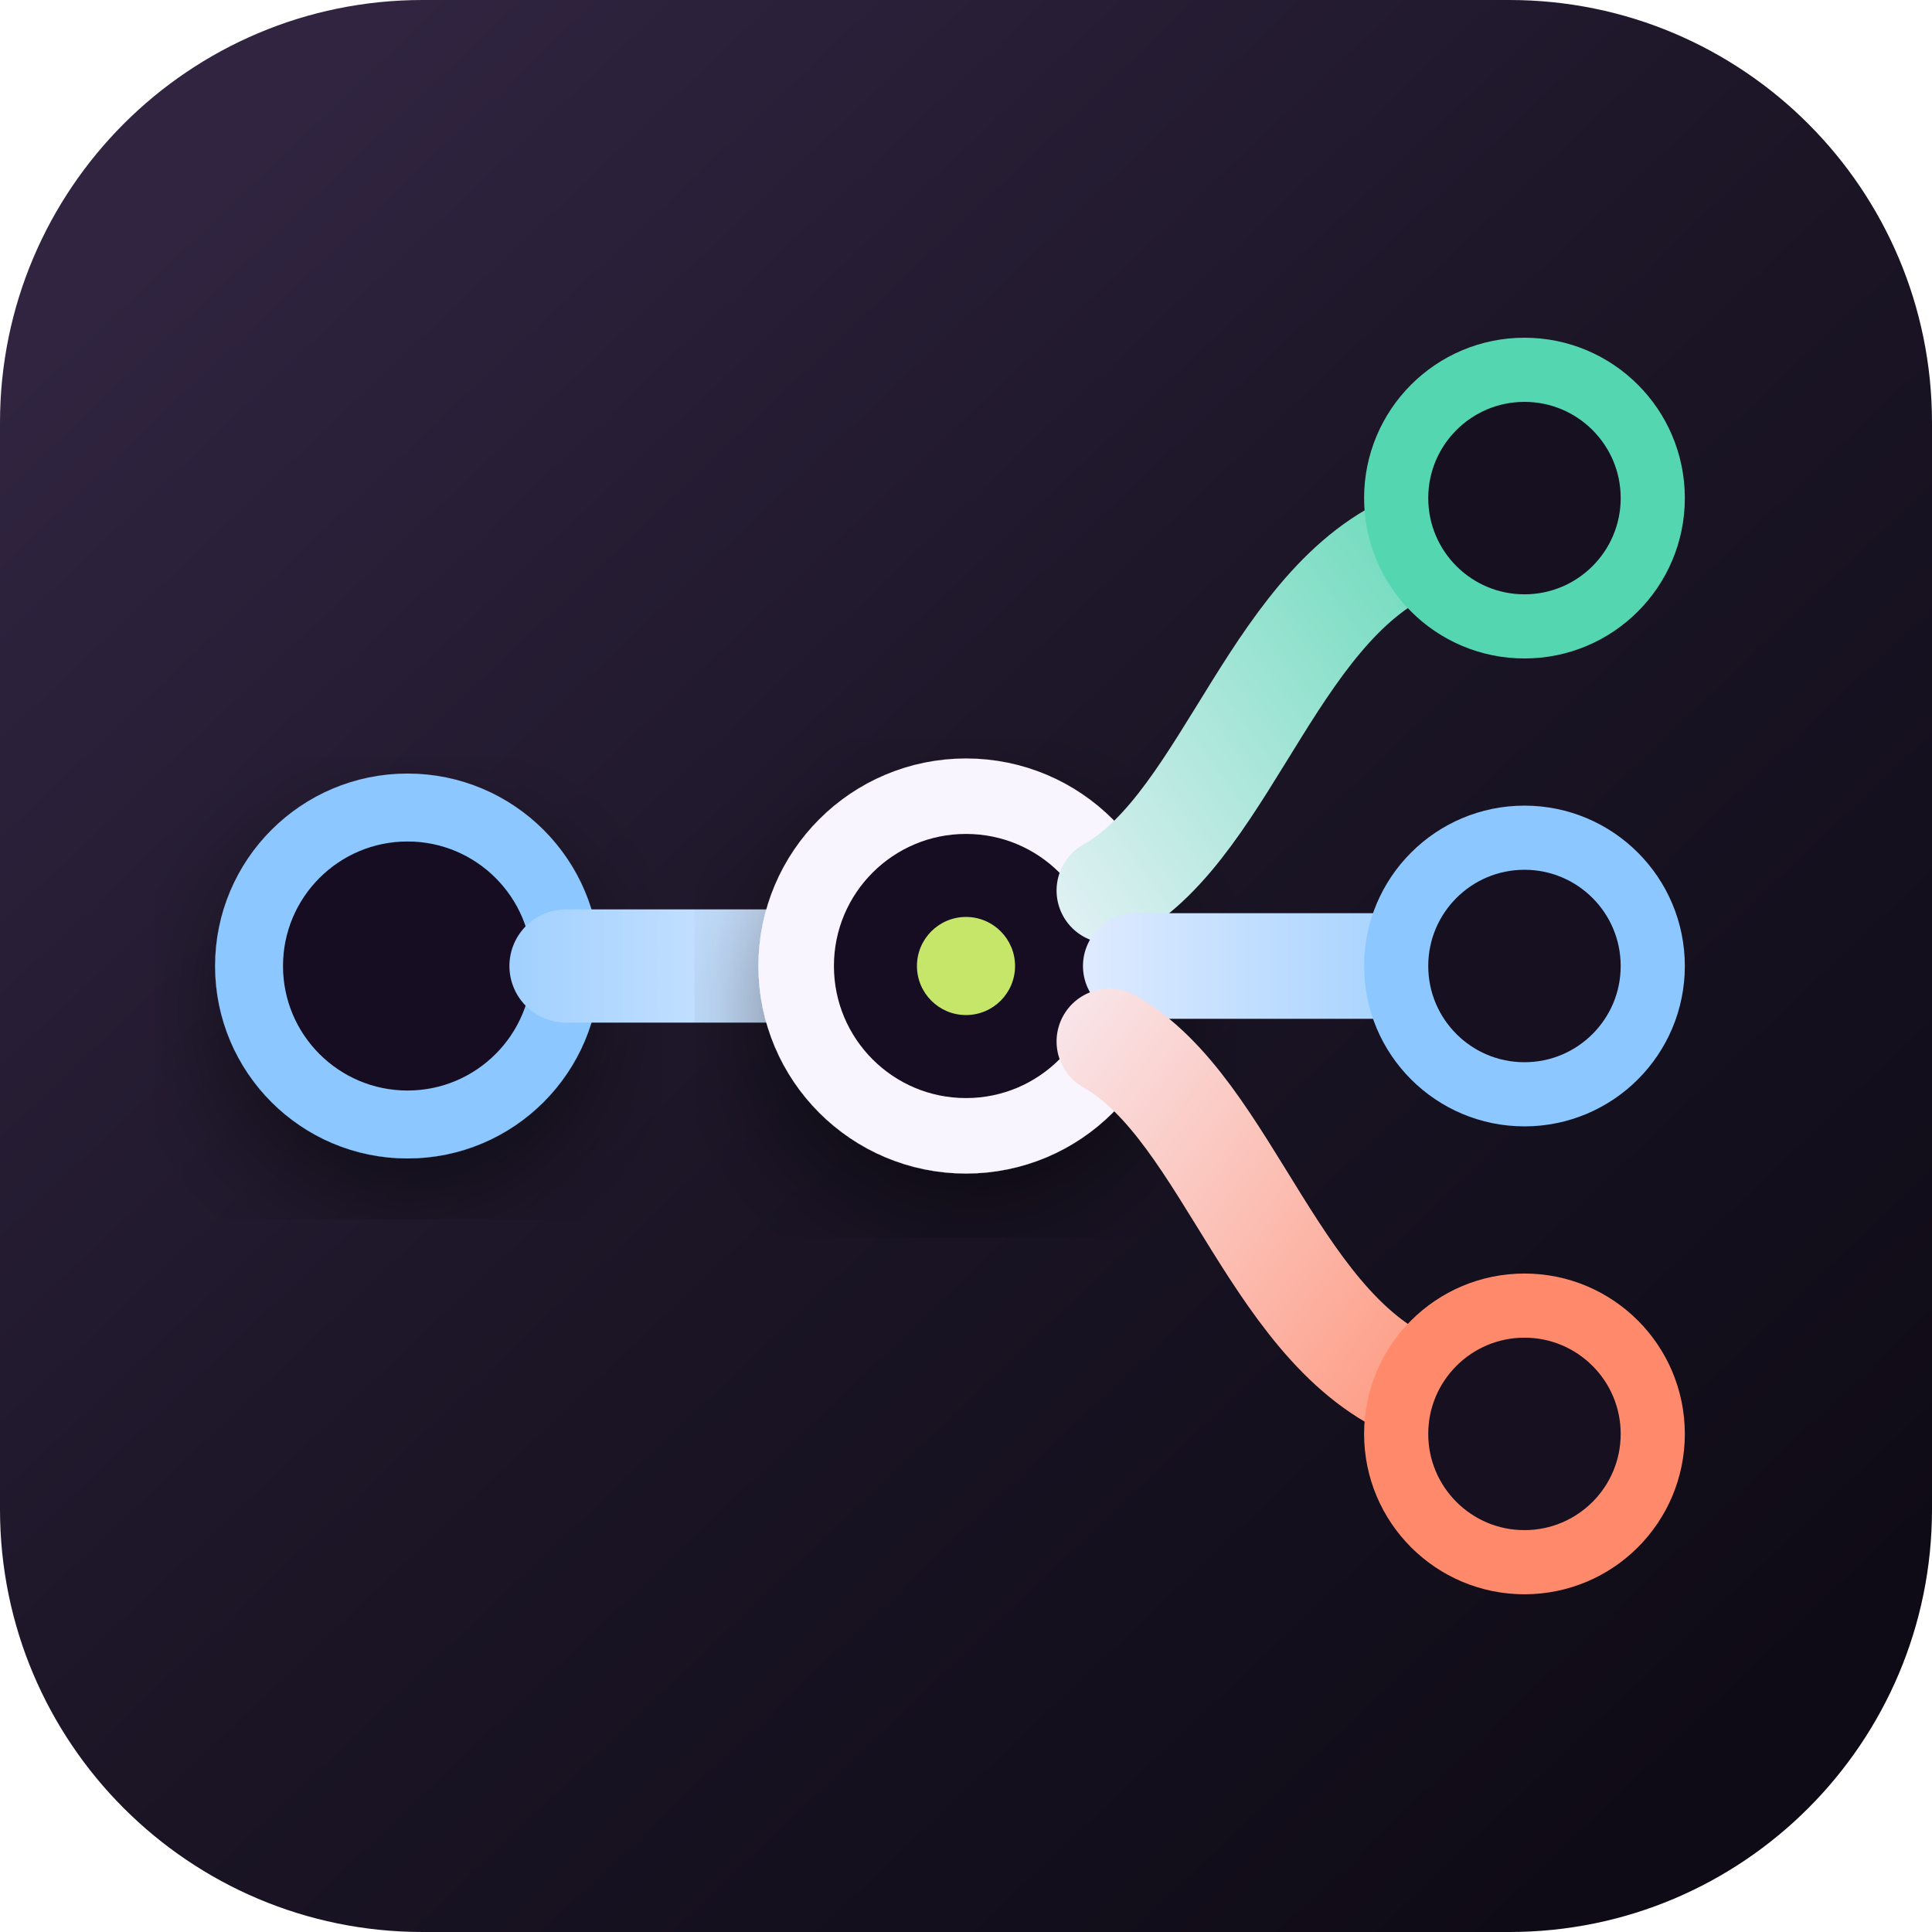
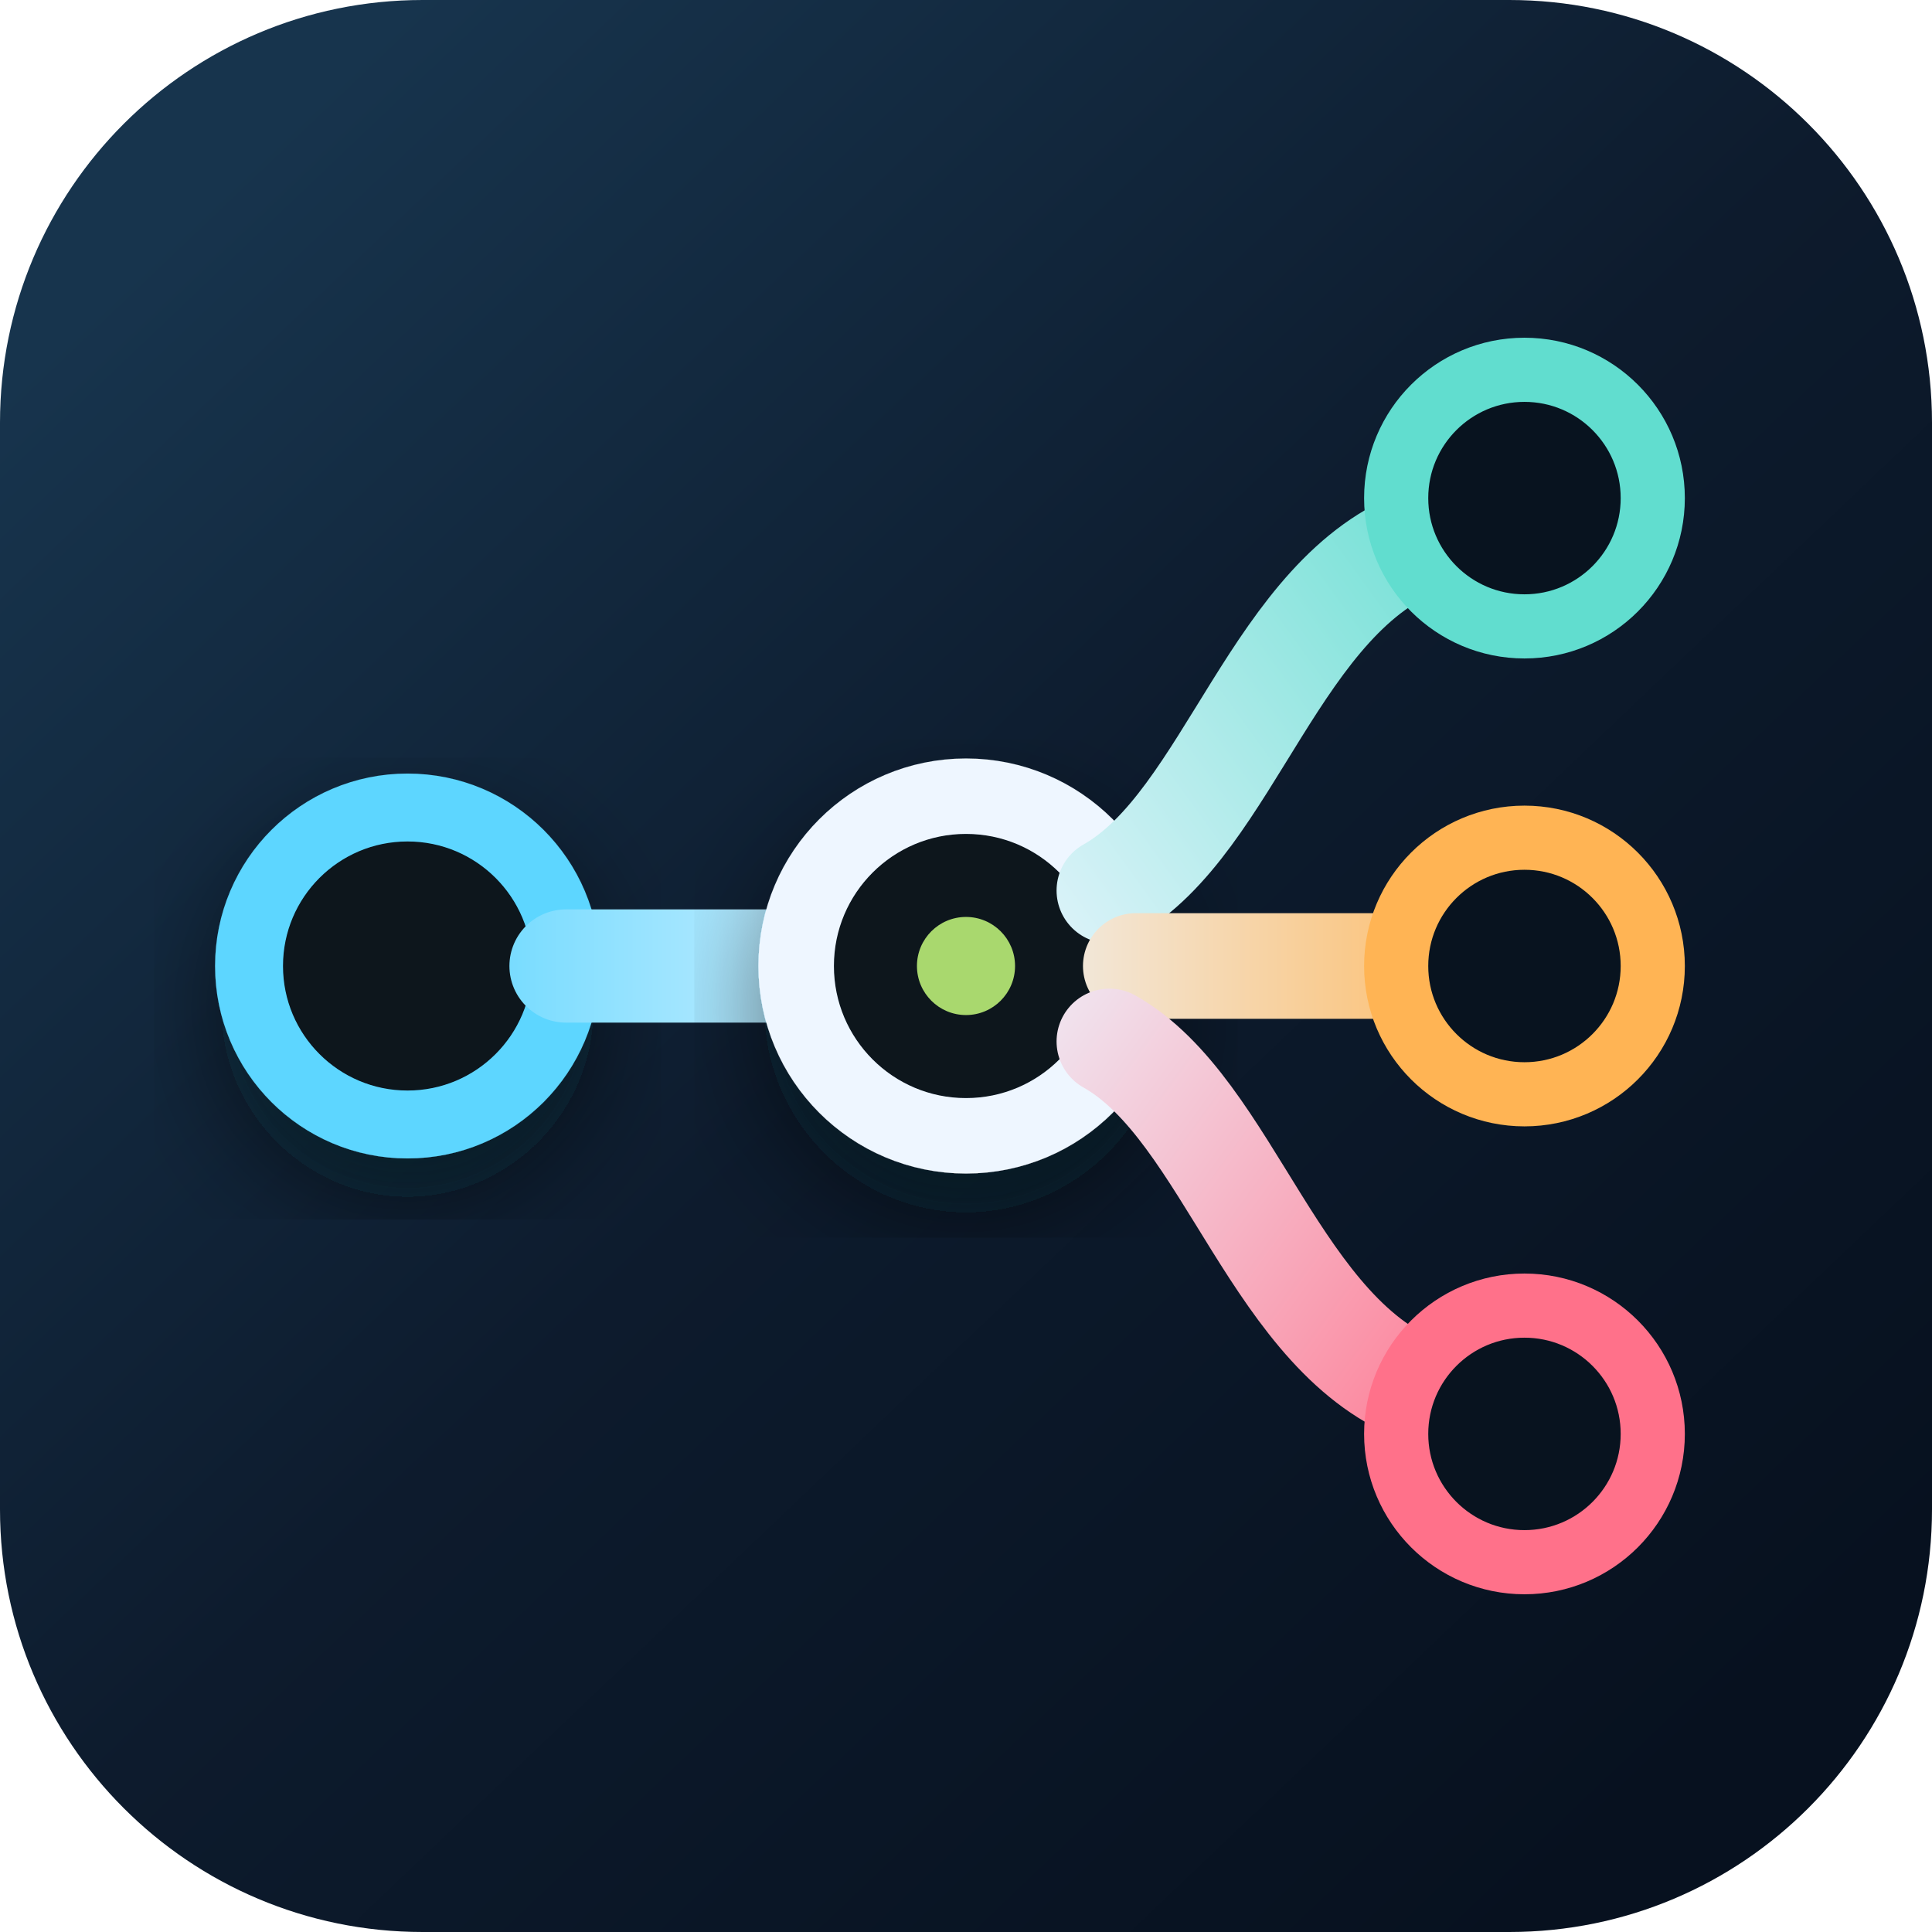
<svg xmlns="http://www.w3.org/2000/svg" viewBox="0 0 512 512" role="img" aria-label="Balanced sticky routes">
  <defs>
    <linearGradient id="bg" x1="58" y1="48" x2="454" y2="464" gradientUnits="userSpaceOnUse">
-       <stop offset="0" stop-color="#302440" />
-       <stop offset=".5" stop-color="#1b1526" />
-       <stop offset="1" stop-color="#0f0b16" />
+       <stop offset="0" stop-color="#17344d" />
+       <stop offset=".5" stop-color="#0d1b2d" />
+       <stop offset="1" stop-color="#07111f" />
    </linearGradient>
    <linearGradient id="trunk" x1="104" y1="256" x2="267" y2="256" gradientUnits="userSpaceOnUse">
-       <stop stop-color="#8cc8ff" />
-       <stop offset="1" stop-color="#f8f5ff" />
+       <stop stop-color="#5dd6ff" />
+       <stop offset="1" stop-color="#eef6ff" />
    </linearGradient>
    <linearGradient id="upper" x1="250" y1="250" x2="410" y2="134" gradientUnits="userSpaceOnUse">
-       <stop stop-color="#f8f5ff" />
-       <stop offset="1" stop-color="#54d6b0" />
+       <stop stop-color="#eef6ff" />
+       <stop offset="1" stop-color="#61ddcf" />
    </linearGradient>
    <linearGradient id="middle" x1="250" y1="256" x2="410" y2="256" gradientUnits="userSpaceOnUse">
-       <stop stop-color="#f8f5ff" />
-       <stop offset="1" stop-color="#8cc8ff" />
+       <stop stop-color="#eef6ff" />
+       <stop offset="1" stop-color="#ffb454" />
    </linearGradient>
    <linearGradient id="lower" x1="250" y1="262" x2="410" y2="378" gradientUnits="userSpaceOnUse">
-       <stop stop-color="#f8f5ff" />
-       <stop offset="1" stop-color="#ff8a6b" />
+       <stop stop-color="#eef6ff" />
+       <stop offset="1" stop-color="#ff718a" />
    </linearGradient>
    <filter id="glow" x="-30%" y="-30%" width="160%" height="160%">
-       <feDropShadow dx="0" dy="12" stdDeviation="14" flood-color="#08050c" flood-opacity=".45" />
+       <feDropShadow dx="0" dy="12" stdDeviation="14" flood-color="#020810" flood-opacity=".5" />
    </filter>
  </defs>
  <rect width="512" height="512" rx="112" fill="url(#bg)" />
-   <circle cx="108" cy="256" r="42" fill="#171020" stroke="#8cc8ff" stroke-width="18" filter="url(#glow)" />
+   <circle cx="108" cy="256" r="42" fill="#08131f" stroke="#5dd6ff" stroke-width="18" filter="url(#glow)" />
  <path d="M150 256H226" fill="none" stroke="url(#trunk)" stroke-width="30" stroke-linecap="round" />
-   <circle cx="256" cy="256" r="45" fill="#171020" stroke="#f8f5ff" stroke-width="20" filter="url(#glow)" />
-   <circle cx="256" cy="256" r="13" fill="#c6e66a" />
+   <circle cx="256" cy="256" r="45" fill="#08131f" stroke="#eef6ff" stroke-width="20" filter="url(#glow)" />
+   <circle cx="256" cy="256" r="13" fill="#a9d86e" />
  <path d="M294 236C326 218 338 157 378 143" fill="none" stroke="url(#upper)" stroke-width="28" stroke-linecap="round" />
  <path d="M301 256H378" fill="none" stroke="url(#middle)" stroke-width="28" stroke-linecap="round" />
  <path d="M294 276C326 294 338 355 378 369" fill="none" stroke="url(#lower)" stroke-width="28" stroke-linecap="round" />
-   <circle cx="404" cy="132" r="34" fill="#171020" stroke="#54d6b0" stroke-width="17" />
-   <circle cx="404" cy="256" r="34" fill="#171020" stroke="#8cc8ff" stroke-width="17" />
-   <circle cx="404" cy="380" r="34" fill="#171020" stroke="#ff8a6b" stroke-width="17" />
+   <circle cx="404" cy="132" r="34" fill="#08131f" stroke="#61ddcf" stroke-width="17" />
+   <circle cx="404" cy="256" r="34" fill="#08131f" stroke="#ffb454" stroke-width="17" />
+   <circle cx="404" cy="380" r="34" fill="#08131f" stroke="#ff718a" stroke-width="17" />
</svg>
